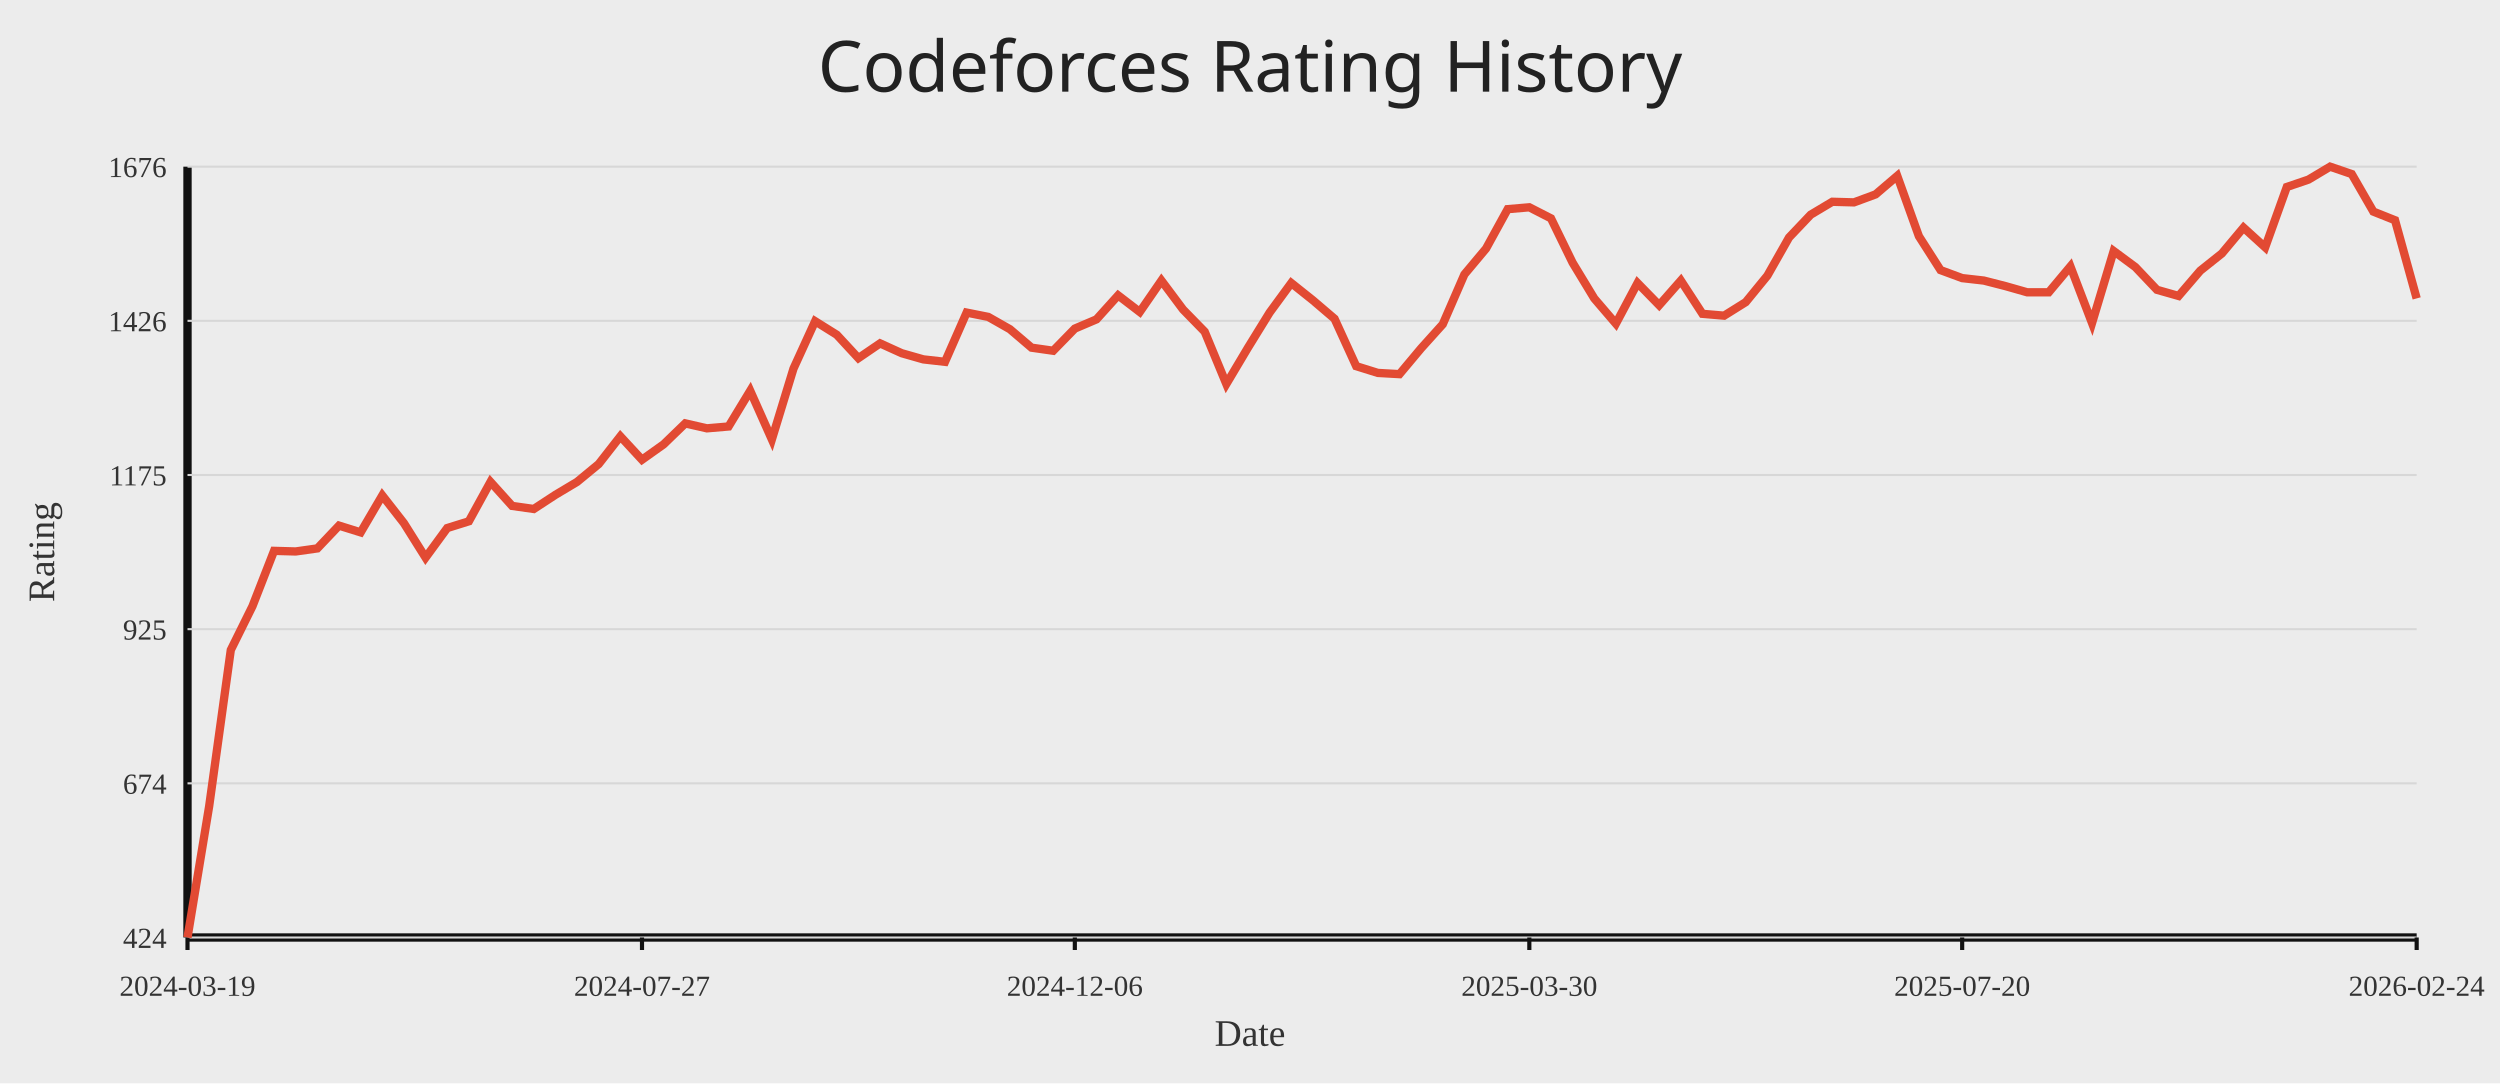
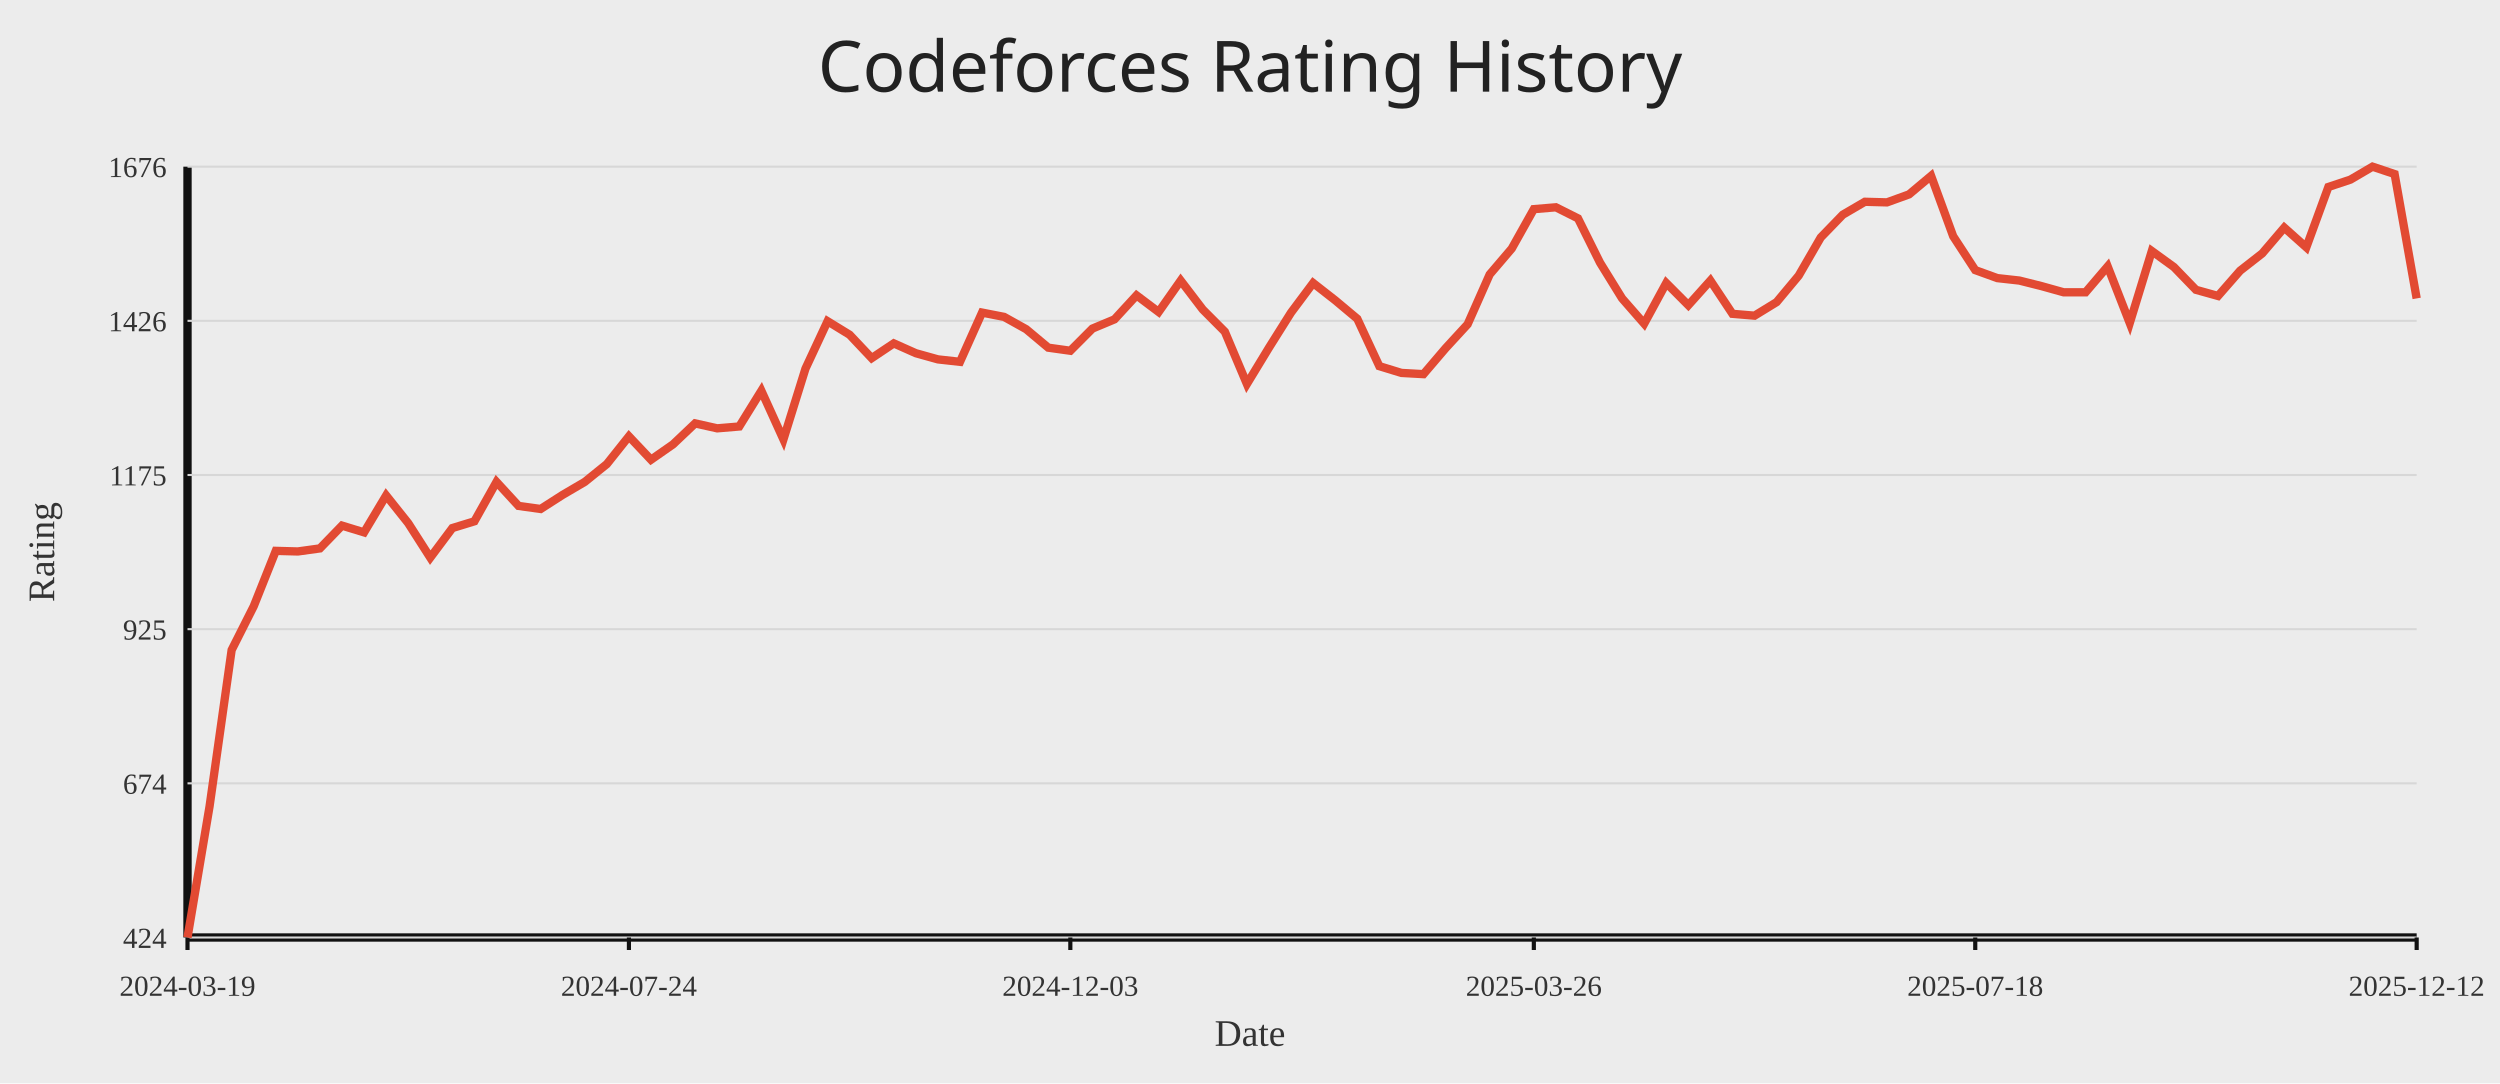
<svg xmlns="http://www.w3.org/2000/svg" width="1200" height="520">
  <rect width="100%" height="100%" fill="#ececec" />
  <text x="50%" y="44" text-anchor="middle" fill="#222" font-size="34" font-family="Comic Sans MS, Segoe UI">Codeforces Rating History</text>
  <line x1="90" y1="450" x2="1160" y2="450" stroke="#111" stroke-width="4" />
  <line x1="90" y1="80" x2="90" y2="450" stroke="#111" stroke-width="4" />
  <line x1="90" y1="450.00" x2="1160" y2="450.00" stroke="#d7d7d7" stroke-width="1" />
  <text x="80" y="455.00" text-anchor="end" fill="#333" font-size="14">424</text>
  <line x1="90" y1="376.00" x2="1160" y2="376.00" stroke="#d7d7d7" stroke-width="1" />
  <text x="80" y="381.00" text-anchor="end" fill="#333" font-size="14">674</text>
  <line x1="90" y1="302.00" x2="1160" y2="302.00" stroke="#d7d7d7" stroke-width="1" />
  <text x="80" y="307.00" text-anchor="end" fill="#333" font-size="14">925</text>
  <line x1="90" y1="228.00" x2="1160" y2="228.00" stroke="#d7d7d7" stroke-width="1" />
  <text x="80" y="233.00" text-anchor="end" fill="#333" font-size="14">1175</text>
  <line x1="90" y1="154.00" x2="1160" y2="154.00" stroke="#d7d7d7" stroke-width="1" />
  <text x="80" y="159.00" text-anchor="end" fill="#333" font-size="14">1426</text>
  <line x1="90" y1="80.00" x2="1160" y2="80.00" stroke="#d7d7d7" stroke-width="1" />
  <text x="80" y="85.00" text-anchor="end" fill="#333" font-size="14">1676</text>
  <line x1="90.00" y1="450" x2="90.00" y2="456" stroke="#111" stroke-width="2" />
  <text x="90.00" y="478" text-anchor="middle" fill="#333" font-size="14">2024-03-19</text>
-   <line x1="308.16" y1="450" x2="308.16" y2="456" stroke="#111" stroke-width="2" />
-   <text x="308.16" y="478" text-anchor="middle" fill="#333" font-size="14">2024-07-27</text>
-   <line x1="515.92" y1="450" x2="515.92" y2="456" stroke="#111" stroke-width="2" />
-   <text x="515.92" y="478" text-anchor="middle" fill="#333" font-size="14">2024-12-06</text>
-   <line x1="734.08" y1="450" x2="734.08" y2="456" stroke="#111" stroke-width="2" />
-   <text x="734.08" y="478" text-anchor="middle" fill="#333" font-size="14">2025-03-30</text>
-   <line x1="941.84" y1="450" x2="941.84" y2="456" stroke="#111" stroke-width="2" />
-   <text x="941.84" y="478" text-anchor="middle" fill="#333" font-size="14">2025-07-20</text>
+   <line x1="301.88" y1="450" x2="301.88" y2="456" stroke="#111" stroke-width="2" />
+   <text x="301.88" y="478" text-anchor="middle" fill="#333" font-size="14">2024-07-24</text>
+   <line x1="513.76" y1="450" x2="513.76" y2="456" stroke="#111" stroke-width="2" />
+   <text x="513.76" y="478" text-anchor="middle" fill="#333" font-size="14">2024-12-03</text>
+   <line x1="736.24" y1="450" x2="736.24" y2="456" stroke="#111" stroke-width="2" />
+   <text x="736.24" y="478" text-anchor="middle" fill="#333" font-size="14">2025-03-26</text>
+   <line x1="948.12" y1="450" x2="948.12" y2="456" stroke="#111" stroke-width="2" />
+   <text x="948.12" y="478" text-anchor="middle" fill="#333" font-size="14">2025-07-18</text>
  <line x1="1160.00" y1="450" x2="1160.00" y2="456" stroke="#111" stroke-width="2" />
-   <text x="1160.00" y="478" text-anchor="middle" fill="#333" font-size="14">2026-02-24</text>
-   <polyline fill="none" stroke="#e24a33" stroke-width="4" points="90.00,450.00 100.39,387.05 110.78,311.99 121.17,291.01 131.55,264.41 141.94,264.70 152.33,263.23 162.72,252.29 173.11,255.54 183.50,237.81 193.88,251.11 204.27,267.66 214.66,253.47 225.05,250.22 235.44,231.31 245.83,242.84 256.21,244.31 266.60,237.52 276.99,231.31 287.38,222.74 297.77,209.44 308.16,220.67 318.54,213.28 328.93,203.23 339.32,205.60 349.71,204.71 360.10,187.57 370.49,210.92 380.87,176.93 391.26,154.18 401.65,160.68 412.04,171.91 422.43,164.82 432.82,169.54 443.20,172.50 453.59,173.68 463.98,150.04 474.37,152.11 484.76,158.02 495.15,166.88 505.53,168.36 515.92,157.72 526.31,153.29 536.70,141.77 547.09,149.74 557.48,134.67 567.86,148.56 578.25,159.20 588.64,184.32 599.03,166.88 609.42,150.04 619.81,135.85 630.19,144.13 640.58,153.00 650.97,175.75 661.36,179.00 671.75,179.59 682.14,167.18 692.52,155.65 702.91,131.72 713.30,119.31 723.69,100.39 734.08,99.50 744.47,104.82 754.85,126.10 765.24,143.24 775.63,155.36 786.02,135.85 796.41,146.49 806.80,134.67 817.18,150.63 827.57,151.52 837.96,145.02 848.35,132.31 858.74,113.99 869.13,103.05 879.51,96.85 889.90,97.14 900.29,93.30 910.68,84.43 921.07,113.39 931.46,129.65 941.84,133.49 952.23,134.67 962.62,137.33 973.01,140.29 983.40,140.29 993.79,127.88 1004.17,155.06 1014.56,120.49 1024.95,128.17 1035.34,139.11 1045.73,142.06 1056.12,129.94 1066.50,121.67 1076.89,109.26 1087.28,118.71 1097.67,89.75 1108.06,86.21 1118.45,80.00 1128.83,83.55 1139.22,101.57 1149.61,105.71 1160.00,143.24" />
+   <text x="1160.00" y="478" text-anchor="middle" fill="#333" font-size="14">2025-12-12</text>
+   <polyline fill="none" stroke="#e24a33" stroke-width="4" points="90.00,450.00 100.59,387.05 111.19,311.99 121.78,291.01 132.38,264.41 142.97,264.70 153.56,263.23 164.16,252.29 174.75,255.54 185.35,237.81 195.94,251.11 206.53,267.66 217.13,253.47 227.72,250.22 238.32,231.31 248.91,242.84 259.50,244.31 270.10,237.52 280.69,231.31 291.29,222.74 301.88,209.44 312.48,220.67 323.07,213.28 333.66,203.23 344.26,205.60 354.85,204.71 365.45,187.57 376.04,210.92 386.63,176.93 397.23,154.18 407.82,160.68 418.42,171.91 429.01,164.82 439.60,169.54 450.20,172.50 460.79,173.68 471.39,150.04 481.98,152.11 492.57,158.02 503.17,166.88 513.76,168.36 524.36,157.72 534.95,153.29 545.54,141.77 556.14,149.74 566.73,134.67 577.33,148.56 587.92,159.20 598.51,184.32 609.11,166.88 619.70,150.04 630.30,135.85 640.89,144.13 651.49,153.00 662.08,175.75 672.67,179.00 683.27,179.59 693.86,167.18 704.46,155.65 715.05,131.72 725.64,119.31 736.24,100.39 746.83,99.50 757.43,104.82 768.02,126.10 778.61,143.24 789.21,155.36 799.80,135.85 810.40,146.49 820.99,134.67 831.58,150.63 842.18,151.52 852.77,145.02 863.37,132.31 873.96,113.99 884.55,103.05 895.15,96.85 905.74,97.14 916.34,93.30 926.93,84.43 937.52,113.39 948.12,129.65 958.71,133.49 969.31,134.67 979.90,137.33 990.50,140.29 1001.09,140.29 1011.68,127.88 1022.28,155.06 1032.87,120.49 1043.47,128.17 1054.06,139.11 1064.65,142.06 1075.25,129.94 1085.84,121.67 1096.44,109.26 1107.03,118.71 1117.62,89.75 1128.22,86.21 1138.81,80.00 1149.41,83.55 1160.00,143.24" />
  <text x="50%" y="502" text-anchor="middle" fill="#333" font-size="18">Date</text>
  <text x="26" y="265.00" transform="rotate(-90 26 265.00)" text-anchor="middle" fill="#333" font-size="18">Rating</text>
</svg>
